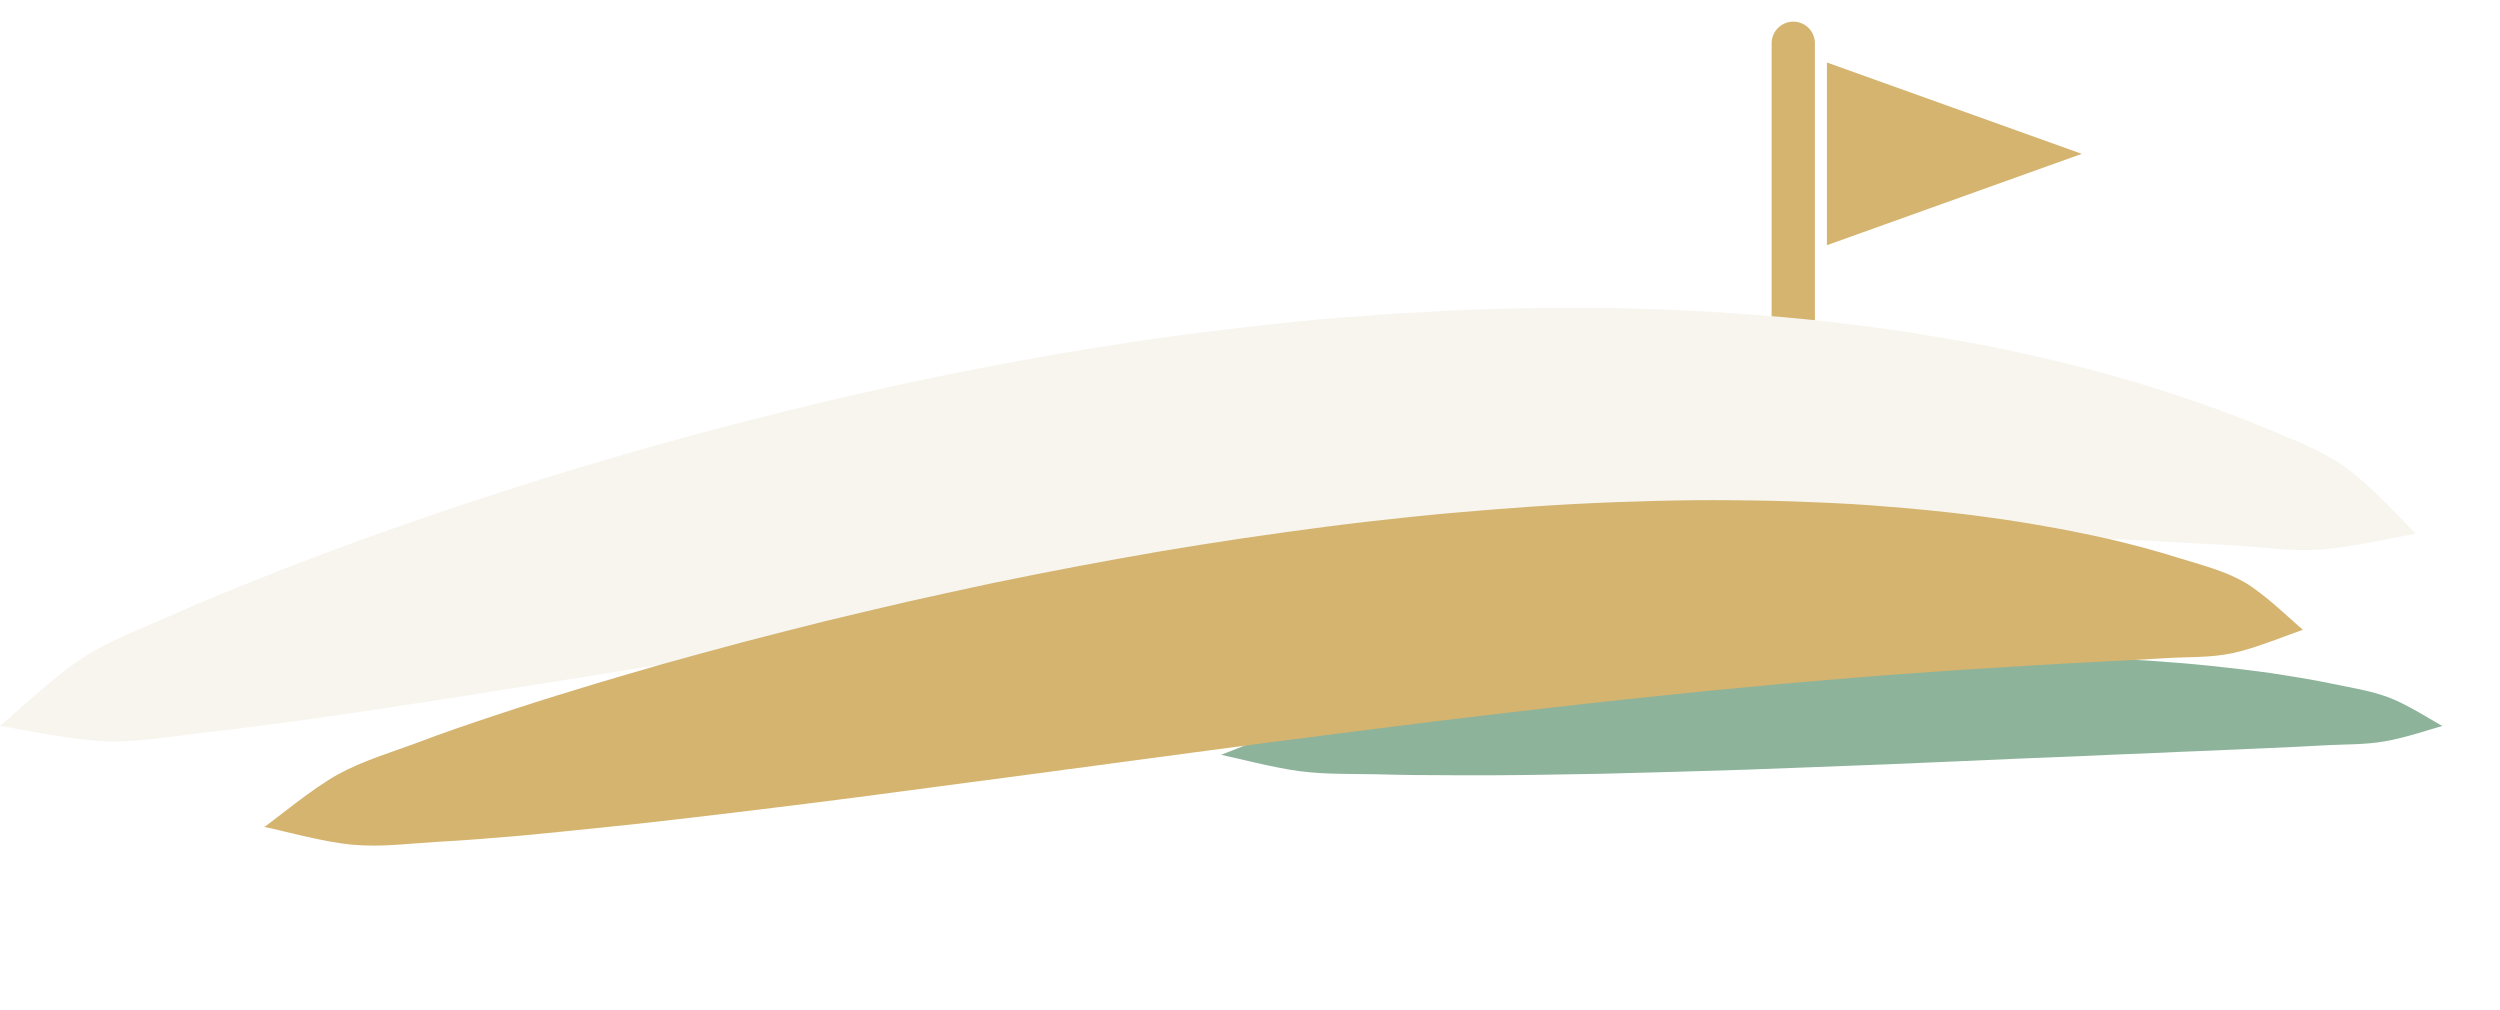
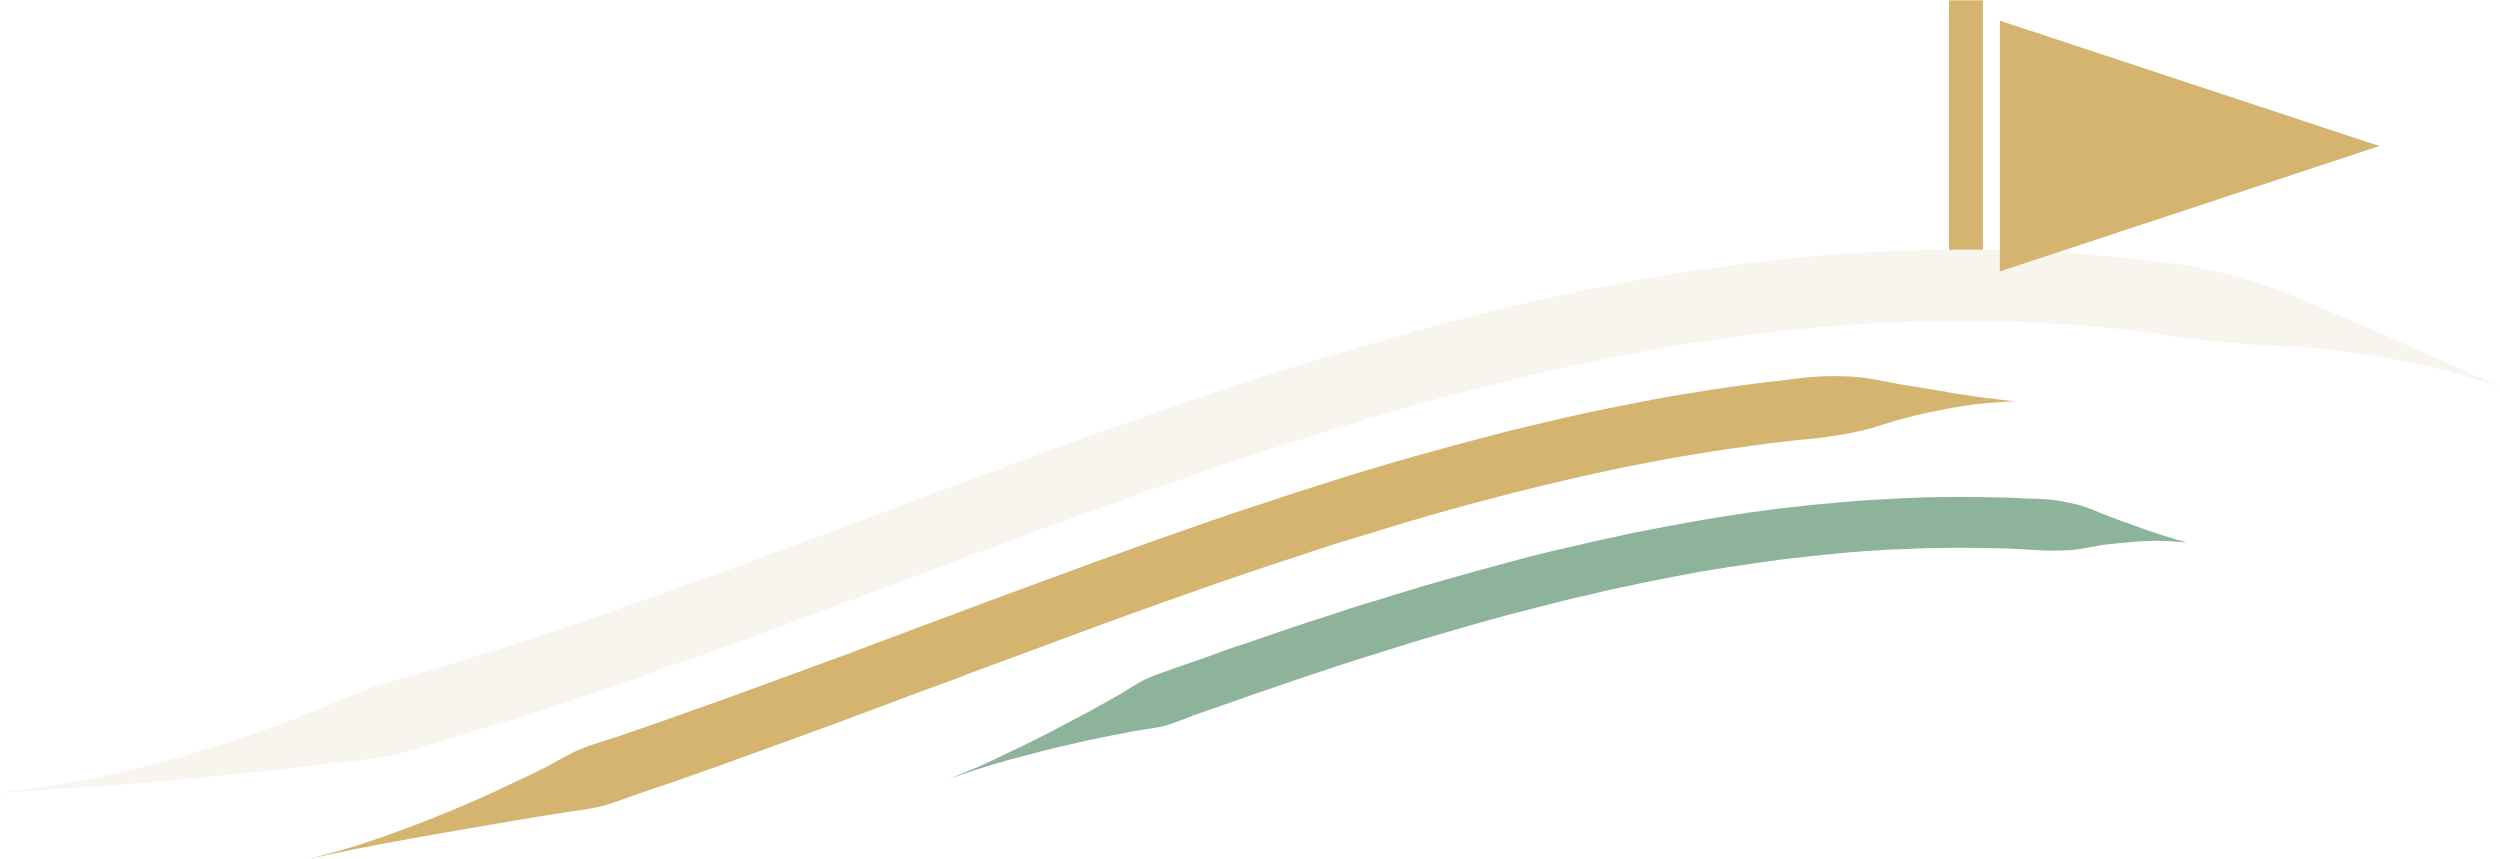
- <svg xmlns="http://www.w3.org/2000/svg" viewBox="0 0 1040 420" role="img" aria-labelledby="title">
-   <g>
-     <path d="M746 18v172" stroke="#D4B46F" stroke-width="18" stroke-linecap="round" />
-     <path d="M0.0 302.0 C7.4 303.1 29.9 307.9 44.2 308.4 C58.4 308.8 71.8 306.2 85.5 304.7 C99.2 303.2 112.9 301.3 126.5 299.5 C140.1 297.6 153.6 295.6 167.1 293.5 C180.7 291.5 194.2 289.4 207.6 287.2 C221.1 285.1 234.5 282.9 247.9 280.8 C261.3 278.6 274.7 276.5 288.1 274.3 C301.4 272.2 314.7 270.1 328.0 268.0 C341.2 265.9 354.4 263.8 367.6 261.8 C380.8 259.8 394.0 257.8 407.1 255.9 C420.2 253.9 433.2 252.0 446.2 250.2 C459.2 248.4 472.2 246.6 485.1 245.0 C498.0 243.3 510.9 241.7 523.7 240.1 C536.5 238.6 549.2 237.1 561.9 235.8 C574.7 234.4 587.3 233.1 599.9 232.0 C612.5 230.8 625.0 229.7 637.5 228.7 C650.0 227.7 662.4 226.8 674.8 226.1 C687.2 225.3 699.5 224.7 711.8 224.1 C724.1 223.6 736.3 223.1 748.5 222.8 C760.7 222.5 772.8 222.3 784.9 222.3 C797.0 222.2 809.0 222.3 821.0 222.5 C833.1 222.6 845.0 222.9 857.0 223.3 C869.0 223.8 880.9 224.3 892.9 224.9 C904.9 225.5 916.8 226.2 928.8 226.9 C940.9 227.5 952.5 229.5 965.2 228.6 C977.9 227.8 998.4 223.1 1005.0 222.0 L1005.0 222.0 1005.0 222.0 C1000.0 217.3 985.8 201.3 975.0 193.9 C964.3 186.5 952.2 182.3 940.5 177.3 C928.7 172.4 916.7 168.1 904.5 164.1 C892.3 160.0 880.0 156.5 867.5 153.2 C855.0 150.0 842.4 147.1 829.7 144.5 C816.9 142.0 804.1 139.8 791.2 137.8 C778.3 135.9 765.2 134.3 752.1 132.9 C739.1 131.6 725.9 130.6 712.7 129.8 C699.5 129.0 686.2 128.5 672.8 128.2 C659.5 128.0 646.1 128.0 632.7 128.3 C619.3 128.5 605.9 129.0 592.4 129.8 C578.9 130.5 565.4 131.5 551.9 132.6 C538.4 133.8 524.9 135.3 511.3 136.9 C497.8 138.5 484.2 140.3 470.7 142.3 C457.2 144.4 443.6 146.6 430.1 149.0 C416.5 151.4 403.0 154.1 389.5 156.8 C376.0 159.6 362.5 162.6 349.0 165.7 C335.6 168.8 322.1 172.2 308.7 175.6 C295.3 179.1 281.9 182.7 268.5 186.5 C255.2 190.3 241.9 194.2 228.6 198.3 C215.3 202.4 202.1 206.7 188.9 211.1 C175.8 215.5 162.6 220.1 149.6 224.8 C136.6 229.6 123.6 234.4 110.7 239.6 C97.8 244.7 84.9 249.9 72.2 255.6 C59.5 261.3 46.5 265.9 34.5 273.6 C22.5 281.3 5.8 297.3 0.0 302.0 Z" fill="#F7F5EE" />
-     <path d="M508.0 314.0 C513.4 315.1 529.8 319.4 540.6 320.8 C551.3 322.2 561.9 321.9 572.5 322.1 C583.0 322.4 593.5 322.5 604.0 322.5 C614.4 322.6 624.8 322.5 635.1 322.4 C645.4 322.2 655.7 322.1 665.8 321.9 C676.0 321.6 686.1 321.4 696.1 321.1 C706.1 320.8 716.0 320.5 725.9 320.2 C735.7 319.8 745.5 319.5 755.2 319.1 C764.8 318.7 774.4 318.4 783.9 318.0 C793.4 317.6 802.8 317.2 812.1 316.8 C821.4 316.4 830.5 316.0 839.6 315.6 C848.7 315.2 857.7 314.9 866.6 314.5 C875.5 314.1 884.3 313.7 892.9 313.4 C901.6 313.0 910.2 312.6 918.6 312.3 C927.1 311.9 935.4 311.6 943.7 311.2 C951.9 310.8 960.1 310.5 968.1 310.0 C976.2 309.6 984.0 309.8 992.0 308.4 C1000.0 307.1 1012.0 303.1 1016.0 302.0 L1016.0 302.0 1016.0 302.0 C1012.3 300.0 1001.5 293.1 993.9 290.2 C986.2 287.3 978.1 286.1 970.0 284.4 C961.9 282.7 953.7 281.4 945.3 280.1 C936.9 278.9 928.3 277.9 919.7 277.0 C911.1 276.1 902.3 275.4 893.4 274.8 C884.5 274.3 875.5 273.8 866.4 273.5 C857.3 273.2 848.1 273.0 838.9 273.0 C829.6 272.9 820.2 273.0 810.7 273.2 C801.3 273.3 791.7 273.6 782.1 274.0 C772.5 274.4 762.8 274.9 753.0 275.5 C743.2 276.1 733.4 276.8 723.5 277.6 C713.6 278.4 703.6 279.3 693.5 280.2 C683.5 281.2 673.4 282.3 663.2 283.4 C653.1 284.6 642.9 285.8 632.6 287.2 C622.4 288.5 612.1 289.9 601.7 291.5 C591.4 293.0 581.0 294.6 570.6 296.5 C560.1 298.3 549.6 299.6 539.2 302.5 C528.8 305.4 513.2 312.1 508.0 314.0 Z" fill="#8DB39B" />
-     <path d="M110.0 344.0 C116.1 345.2 134.8 350.4 146.7 351.4 C158.7 352.5 170.2 350.9 181.9 350.2 C193.6 349.6 205.3 348.6 217.0 347.6 C228.7 346.5 240.3 345.3 252.0 344.1 C263.7 342.9 275.4 341.6 287.1 340.2 C298.7 338.9 310.4 337.4 322.1 336.0 C333.7 334.6 345.4 333.1 357.0 331.6 C368.6 330.1 380.2 328.5 391.8 327.0 C403.4 325.5 415.0 323.9 426.5 322.4 C438.0 320.9 449.5 319.3 460.9 317.8 C472.4 316.3 483.8 314.7 495.2 313.2 C506.5 311.7 517.8 310.2 529.1 308.7 C540.3 307.3 551.5 305.8 562.7 304.4 C573.8 303.0 584.9 301.6 595.9 300.2 C606.9 298.9 617.9 297.6 628.7 296.3 C639.6 295.0 650.4 293.8 661.1 292.6 C671.8 291.4 682.4 290.3 693.0 289.2 C703.5 288.1 714.0 287.0 724.4 286.1 C734.7 285.1 745.0 284.1 755.2 283.3 C765.4 282.4 775.5 281.6 785.5 280.8 C795.5 280.1 805.4 279.4 815.2 278.7 C825.0 278.1 834.7 277.5 844.3 276.9 C853.9 276.3 863.4 275.8 872.9 275.3 C882.3 274.8 891.7 274.4 901.0 273.8 C910.3 273.2 919.3 273.7 928.8 271.7 C938.3 269.7 953.1 263.6 958.0 262.0 L958.0 262.0 958.0 262.0 C954.0 258.7 942.3 247.2 933.7 242.2 C925.1 237.3 915.6 235.0 906.3 232.1 C896.9 229.1 887.3 226.6 877.6 224.3 C867.8 222.1 857.9 220.1 847.8 218.4 C837.7 216.6 827.5 215.2 817.1 213.9 C806.8 212.7 796.3 211.6 785.7 210.8 C775.2 209.9 764.5 209.3 753.7 208.9 C742.9 208.4 732.0 208.2 721.0 208.1 C710.1 208.0 699.0 208.1 687.9 208.4 C676.8 208.7 665.6 209.1 654.4 209.7 C643.1 210.3 631.8 211.1 620.5 212.0 C609.1 212.9 597.7 213.9 586.3 215.1 C574.8 216.3 563.3 217.6 551.8 219.1 C540.3 220.6 528.8 222.2 517.2 223.9 C505.6 225.6 494.0 227.5 482.5 229.4 C470.9 231.4 459.2 233.5 447.6 235.7 C436.0 237.9 424.4 240.2 412.8 242.6 C401.2 245.1 389.6 247.6 378.0 250.2 C366.4 252.9 354.9 255.6 343.3 258.4 C331.8 261.3 320.2 264.2 308.8 267.2 C297.3 270.3 285.8 273.4 274.4 276.6 C263.0 279.9 251.6 283.2 240.3 286.7 C229.0 290.1 217.7 293.7 206.6 297.4 C195.4 301.1 184.2 304.9 173.2 309.1 C162.2 313.2 151.1 316.4 140.5 322.2 C130.0 328.0 115.1 340.4 110.0 344.0 Z" fill="#D4B46F" />
-     <path d="M760 26 L866 64 L760 102 Z" fill="#D4B46F" />
+ <svg xmlns="http://www.w3.org/2000/svg" viewBox="2.2 65.9 737.8 253.4" role="img" aria-labelledby="title">
+   <g transform="translate(0.000 0.000) scale(1)" fill="none">
+     <path d="M582.4 66.0v86" stroke="#D4B46F" stroke-width="10" stroke-linecap="butt" />
+     <path d="M0.0 300.0 C2.7 299.8 10.9 299.3 16.4 298.9 C21.9 298.6 27.4 298.2 32.9 297.8 C38.4 297.4 43.9 297.0 49.4 296.5 C55.0 296.0 60.5 295.5 66.1 294.9 C71.7 294.4 77.3 293.8 82.9 293.2 C88.5 292.5 94.1 291.9 99.8 291.2 C105.4 290.5 111.2 290.2 116.8 289.0 C122.3 287.9 127.7 286.0 133.2 284.4 C138.7 282.8 144.1 281.1 149.6 279.4 C155.0 277.7 160.5 276.0 166.0 274.2 C171.4 272.4 176.9 270.5 182.3 268.7 C187.8 266.8 193.2 264.9 198.6 263.0 C204.1 261.1 209.5 259.1 215.0 257.2 C220.4 255.2 225.9 253.2 231.3 251.2 C236.7 249.2 242.2 247.2 247.6 245.2 C253.1 243.1 258.5 241.1 263.9 239.1 C269.4 237.0 274.8 235.0 280.3 233.0 C285.7 230.9 291.2 228.9 296.6 226.9 C302.0 224.8 307.5 222.8 313.0 220.8 C318.4 218.8 323.9 216.9 329.3 214.9 C334.8 212.9 340.2 211.0 345.7 209.1 C351.2 207.2 356.6 205.3 362.1 203.4 C367.6 201.6 373.1 199.8 378.5 198.0 C384.0 196.2 389.5 194.5 395.0 192.8 C400.5 191.1 406.0 189.4 411.5 187.8 C417.0 186.2 422.5 184.7 428.0 183.2 C433.6 181.7 439.1 180.3 444.6 178.9 C450.1 177.5 455.7 176.2 461.2 174.9 C466.8 173.7 472.3 172.5 477.9 171.4 C483.4 170.3 489.0 169.3 494.6 168.3 C500.2 167.3 505.7 166.5 511.3 165.7 C516.9 164.9 522.5 164.2 528.2 163.6 C533.8 162.9 539.4 162.4 545.0 162.0 C550.7 161.5 556.3 161.2 562.0 161.0 C567.6 160.7 573.3 160.6 579.0 160.6 C584.6 160.5 590.3 160.6 596.0 160.8 C601.8 161.0 607.5 161.3 613.2 161.7 C618.9 162.1 624.7 162.6 630.5 163.3 C636.2 164.0 642.0 165.0 647.8 165.7 C653.6 166.4 659.5 167.0 665.5 167.5 C671.5 168.0 677.7 168.0 683.8 168.5 C690.0 169.0 696.2 169.8 702.4 170.8 C708.7 171.8 715.0 173.0 721.2 174.5 C727.5 176.0 736.9 179.1 740.0 180.0 L740.0 180.0 740.0 180.0 C737.0 178.7 728.0 174.7 722.1 172.0 C716.1 169.4 710.3 166.7 704.4 164.1 C698.5 161.5 692.7 159.0 686.8 156.6 C680.9 154.1 675.1 151.4 669.1 149.5 C663.2 147.5 657.1 146.1 651.1 144.9 C645.0 143.7 638.9 143.1 632.8 142.4 C626.8 141.7 620.8 141.2 614.7 140.7 C608.7 140.3 602.7 140.0 596.7 139.8 C590.8 139.6 584.8 139.5 578.9 139.6 C572.9 139.6 567.0 139.7 561.1 140.0 C555.2 140.2 549.3 140.6 543.4 141.0 C537.5 141.5 531.7 142.0 525.9 142.7 C520.0 143.3 514.2 144.1 508.4 144.9 C502.6 145.7 496.8 146.6 491.0 147.6 C485.3 148.6 479.5 149.7 473.8 150.8 C468.0 151.9 462.3 153.2 456.6 154.4 C450.9 155.7 445.2 157.1 439.5 158.5 C433.9 159.9 428.2 161.4 422.5 162.9 C416.9 164.4 411.3 166.0 405.6 167.7 C400.0 169.3 394.4 171.0 388.8 172.7 C383.2 174.4 377.6 176.2 372.1 178.0 C366.5 179.8 360.9 181.7 355.4 183.6 C349.8 185.4 344.3 187.3 338.8 189.3 C333.2 191.2 327.7 193.2 322.2 195.1 C316.7 197.1 311.2 199.1 305.7 201.1 C300.2 203.1 294.8 205.2 289.3 207.2 C283.8 209.2 278.4 211.2 272.9 213.3 C267.5 215.3 262.0 217.4 256.6 219.4 C251.1 221.4 245.7 223.5 240.3 225.5 C234.9 227.5 229.4 229.5 224.0 231.5 C218.6 233.5 213.2 235.5 207.8 237.4 C202.4 239.4 197.0 241.3 191.6 243.2 C186.3 245.1 180.9 247.0 175.5 248.8 C170.1 250.7 164.8 252.5 159.4 254.2 C154.0 256.0 148.7 257.7 143.3 259.4 C137.9 261.1 132.6 262.7 127.2 264.3 C121.9 265.9 116.5 267.1 111.2 269.0 C106.0 270.8 100.9 273.4 95.8 275.4 C90.6 277.5 85.4 279.5 80.1 281.3 C74.9 283.2 69.7 284.9 64.4 286.6 C59.1 288.2 53.8 289.8 48.5 291.2 C43.2 292.6 37.8 293.9 32.5 295.0 C27.1 296.2 21.7 297.2 16.3 298.0 C10.9 298.9 2.7 299.7 0.0 300.0 Z" fill="#F7F5EE" />
+     <path d="M282.2 295.8 C283.7 295.3 288.1 293.7 291.1 292.8 C294.1 291.8 297.1 291.0 300.1 290.1 C303.2 289.3 306.2 288.5 309.2 287.7 C312.3 286.9 315.3 286.2 318.4 285.5 C321.4 284.8 324.5 284.1 327.5 283.5 C330.6 282.9 333.6 282.3 336.7 281.7 C339.7 281.1 342.9 280.9 345.9 280.1 C348.8 279.3 351.6 278.1 354.5 277.0 C357.4 276.0 360.2 275.0 363.1 274.0 C365.9 273.0 368.8 272.0 371.6 271.0 C374.5 270.0 377.3 269.1 380.1 268.1 C382.9 267.1 385.8 266.2 388.6 265.2 C391.4 264.3 394.2 263.4 397.0 262.4 C399.9 261.5 402.7 260.6 405.5 259.7 C408.3 258.8 411.1 258.0 413.8 257.1 C416.6 256.2 419.4 255.4 422.2 254.5 C425.0 253.7 427.8 252.9 430.5 252.1 C433.3 251.3 436.1 250.5 438.8 249.7 C441.6 248.9 444.3 248.2 447.1 247.4 C449.8 246.7 452.6 246.0 455.3 245.3 C458.1 244.6 460.8 243.9 463.5 243.2 C466.3 242.5 469.0 241.9 471.7 241.3 C474.4 240.6 477.1 240.0 479.9 239.4 C482.6 238.8 485.3 238.3 488.0 237.7 C490.7 237.2 493.4 236.6 496.1 236.1 C498.8 235.6 501.4 235.1 504.1 234.6 C506.8 234.2 509.5 233.7 512.2 233.3 C514.8 232.9 517.5 232.5 520.2 232.1 C522.8 231.7 525.5 231.4 528.1 231.0 C530.8 230.7 533.4 230.4 536.1 230.1 C538.7 229.8 541.4 229.5 544.0 229.3 C546.7 229.0 549.3 228.8 551.9 228.6 C554.6 228.4 557.2 228.3 559.8 228.1 C562.4 228.0 565.1 227.9 567.7 227.8 C570.3 227.7 572.9 227.6 575.5 227.6 C578.2 227.6 580.8 227.5 583.4 227.6 C586.0 227.6 588.6 227.6 591.2 227.7 C593.8 227.7 596.4 227.8 599.1 228.0 C601.7 228.1 604.3 228.4 606.9 228.4 C609.5 228.4 612.1 228.4 614.8 228.1 C617.5 227.8 620.2 227.1 622.9 226.7 C625.6 226.4 628.3 226.1 631.1 225.9 C633.8 225.6 636.6 225.5 639.3 225.5 C642.0 225.5 646.1 225.9 647.5 226.0 L647.5 226.0 647.5 226.0 C646.2 225.6 642.2 224.5 639.6 223.6 C637.0 222.8 634.4 221.9 631.8 220.9 C629.1 220.0 626.5 219.0 623.9 218.0 C621.3 217.0 618.7 215.8 616.0 215.0 C613.3 214.3 610.6 213.8 607.9 213.4 C605.2 213.1 602.5 213.1 599.8 213.0 C597.0 212.8 594.3 212.7 591.6 212.7 C588.9 212.6 586.2 212.6 583.5 212.6 C580.8 212.5 578.0 212.6 575.3 212.6 C572.6 212.6 569.9 212.7 567.2 212.8 C564.4 212.9 561.7 213.0 559.0 213.2 C556.3 213.3 553.6 213.5 550.8 213.7 C548.1 213.9 545.4 214.1 542.7 214.4 C539.9 214.6 537.2 214.9 534.5 215.2 C531.7 215.5 529.0 215.8 526.3 216.1 C523.5 216.5 520.8 216.9 518.0 217.2 C515.3 217.6 512.5 218.1 509.8 218.5 C507.0 218.9 504.3 219.4 501.5 219.9 C498.8 220.4 496.0 220.9 493.3 221.4 C490.5 221.9 487.7 222.5 485.0 223.0 C482.2 223.6 479.4 224.2 476.7 224.8 C473.9 225.4 471.1 226.0 468.3 226.7 C465.5 227.3 462.8 228.0 460.0 228.6 C457.2 229.3 454.4 230.0 451.6 230.7 C448.8 231.5 446.0 232.2 443.2 233.0 C440.4 233.7 437.6 234.5 434.8 235.3 C432.0 236.1 429.2 236.9 426.3 237.7 C423.5 238.5 420.7 239.3 417.9 240.2 C415.1 241.0 412.2 241.9 409.4 242.8 C406.6 243.6 403.7 244.5 400.9 245.4 C398.1 246.3 395.2 247.3 392.4 248.2 C389.5 249.1 386.7 250.0 383.8 251.0 C381.0 252.0 378.1 252.9 375.3 253.9 C372.4 254.9 369.6 255.9 366.7 256.8 C363.8 257.8 361.0 258.8 358.1 259.9 C355.2 260.9 352.3 261.9 349.4 262.9 C346.6 264.0 343.6 264.8 340.8 266.1 C338.0 267.4 335.4 269.2 332.7 270.8 C330.0 272.3 327.2 273.9 324.5 275.4 C321.8 276.9 319.0 278.3 316.2 279.8 C313.5 281.3 310.7 282.7 307.9 284.1 C305.1 285.5 302.3 286.9 299.4 288.2 C296.6 289.6 293.8 290.9 290.9 292.2 C288.0 293.4 283.6 295.2 282.2 295.8 Z" fill="#8DB39B" />
+     <path d="M93.9 319.3 C95.9 318.8 101.9 317.5 105.9 316.7 C109.9 315.9 113.9 315.2 117.9 314.4 C122.0 313.7 126.0 312.9 130.1 312.2 C134.1 311.5 138.2 310.8 142.2 310.1 C146.3 309.4 150.4 308.7 154.5 308.0 C158.6 307.3 162.7 306.6 166.8 306.0 C170.9 305.3 175.1 304.9 179.1 304.0 C183.1 303.0 186.9 301.4 190.8 300.1 C194.7 298.8 198.6 297.4 202.5 296.1 C206.4 294.7 210.2 293.4 214.1 292.0 C218.0 290.6 221.8 289.2 225.7 287.8 C229.6 286.4 233.4 285.0 237.3 283.6 C241.1 282.2 244.9 280.8 248.8 279.4 C252.6 278.0 256.4 276.5 260.3 275.1 C264.1 273.7 267.9 272.3 271.7 270.8 C275.5 269.4 279.4 268.0 283.2 266.6 C287.0 265.1 290.8 263.7 294.6 262.3 C298.4 260.9 302.2 259.5 306.0 258.1 C309.7 256.7 313.5 255.3 317.3 253.9 C321.1 252.5 324.9 251.1 328.7 249.7 C332.4 248.3 336.2 247.0 340.0 245.6 C343.7 244.3 347.5 242.9 351.3 241.6 C355.0 240.3 358.8 238.9 362.6 237.6 C366.3 236.3 370.1 235.1 373.8 233.8 C377.6 232.5 381.3 231.3 385.1 230.1 C388.8 228.8 392.5 227.6 396.3 226.4 C400.0 225.3 403.7 224.1 407.5 223.0 C411.2 221.8 414.9 220.7 418.7 219.6 C422.4 218.5 426.1 217.4 429.8 216.4 C433.6 215.4 437.3 214.3 441.0 213.4 C444.7 212.4 448.4 211.4 452.1 210.5 C455.9 209.6 459.6 208.7 463.3 207.8 C467.0 206.9 470.7 206.1 474.4 205.3 C478.1 204.5 481.8 203.7 485.5 203.0 C489.2 202.3 492.9 201.6 496.6 200.9 C500.3 200.3 504.0 199.7 507.7 199.1 C511.4 198.5 515.1 198.0 518.8 197.5 C522.4 197.0 526.1 196.5 529.8 196.1 C533.5 195.6 537.2 195.5 540.9 194.9 C544.6 194.4 548.2 193.8 551.9 192.9 C555.5 192.1 559.2 190.7 562.9 189.7 C566.5 188.7 570.2 187.8 574.0 187.1 C577.7 186.3 581.5 185.7 585.2 185.2 C589.0 184.7 594.7 184.5 596.6 184.3 L596.6 184.3 596.6 184.3 C594.7 184.1 589.0 183.5 585.2 182.9 C581.5 182.4 577.7 181.8 573.9 181.1 C570.1 180.5 566.2 179.8 562.4 179.2 C558.6 178.5 554.7 177.6 550.8 177.2 C547.0 176.9 543.1 176.8 539.2 177.0 C535.4 177.2 531.6 177.7 527.8 178.2 C524.0 178.6 520.1 179.1 516.3 179.6 C512.5 180.1 508.7 180.7 504.9 181.3 C501.1 181.9 497.3 182.5 493.4 183.2 C489.6 183.9 485.8 184.6 482.0 185.4 C478.2 186.1 474.4 186.9 470.6 187.7 C466.8 188.5 463.0 189.4 459.2 190.3 C455.4 191.2 451.6 192.1 447.8 193.0 C444.0 194.0 440.2 195.0 436.4 196.0 C432.6 197.0 428.8 198.0 425.0 199.1 C421.2 200.1 417.4 201.2 413.6 202.3 C409.8 203.4 406.0 204.6 402.2 205.7 C398.4 206.9 394.6 208.1 390.8 209.3 C387.0 210.5 383.2 211.7 379.4 213.0 C375.7 214.2 371.9 215.5 368.1 216.7 C364.3 218.0 360.5 219.3 356.7 220.6 C352.9 221.9 349.1 223.3 345.3 224.6 C341.5 225.9 337.7 227.3 333.9 228.7 C330.1 230.0 326.3 231.4 322.5 232.8 C318.7 234.2 314.9 235.6 311.1 237.0 C307.3 238.4 303.5 239.8 299.7 241.2 C295.9 242.6 292.1 244.0 288.3 245.4 C284.5 246.9 280.7 248.3 276.9 249.7 C273.0 251.1 269.2 252.6 265.4 254.0 C261.6 255.4 257.8 256.8 254.0 258.3 C250.2 259.7 246.3 261.1 242.5 262.5 C238.7 263.9 234.9 265.3 231.1 266.7 C227.2 268.1 223.4 269.5 219.6 270.9 C215.7 272.3 211.9 273.7 208.1 275.0 C204.2 276.4 200.4 277.8 196.6 279.1 C192.7 280.4 188.9 281.8 185.0 283.1 C181.2 284.4 177.2 285.4 173.5 287.0 C169.7 288.6 166.2 290.8 162.5 292.7 C158.8 294.5 155.1 296.3 151.4 298.0 C147.7 299.8 143.9 301.5 140.2 303.1 C136.4 304.7 132.6 306.3 128.8 307.8 C125.0 309.3 121.2 310.7 117.3 312.1 C113.5 313.5 109.6 314.8 105.7 316.0 C101.8 317.2 95.8 318.7 93.9 319.3 Z" fill="#D4B46F" />
+     <path d="M592.4 72.0 L704.4 109.0 L592.4 146.0 Z" fill="#D4B46F" />
  </g>
</svg>
